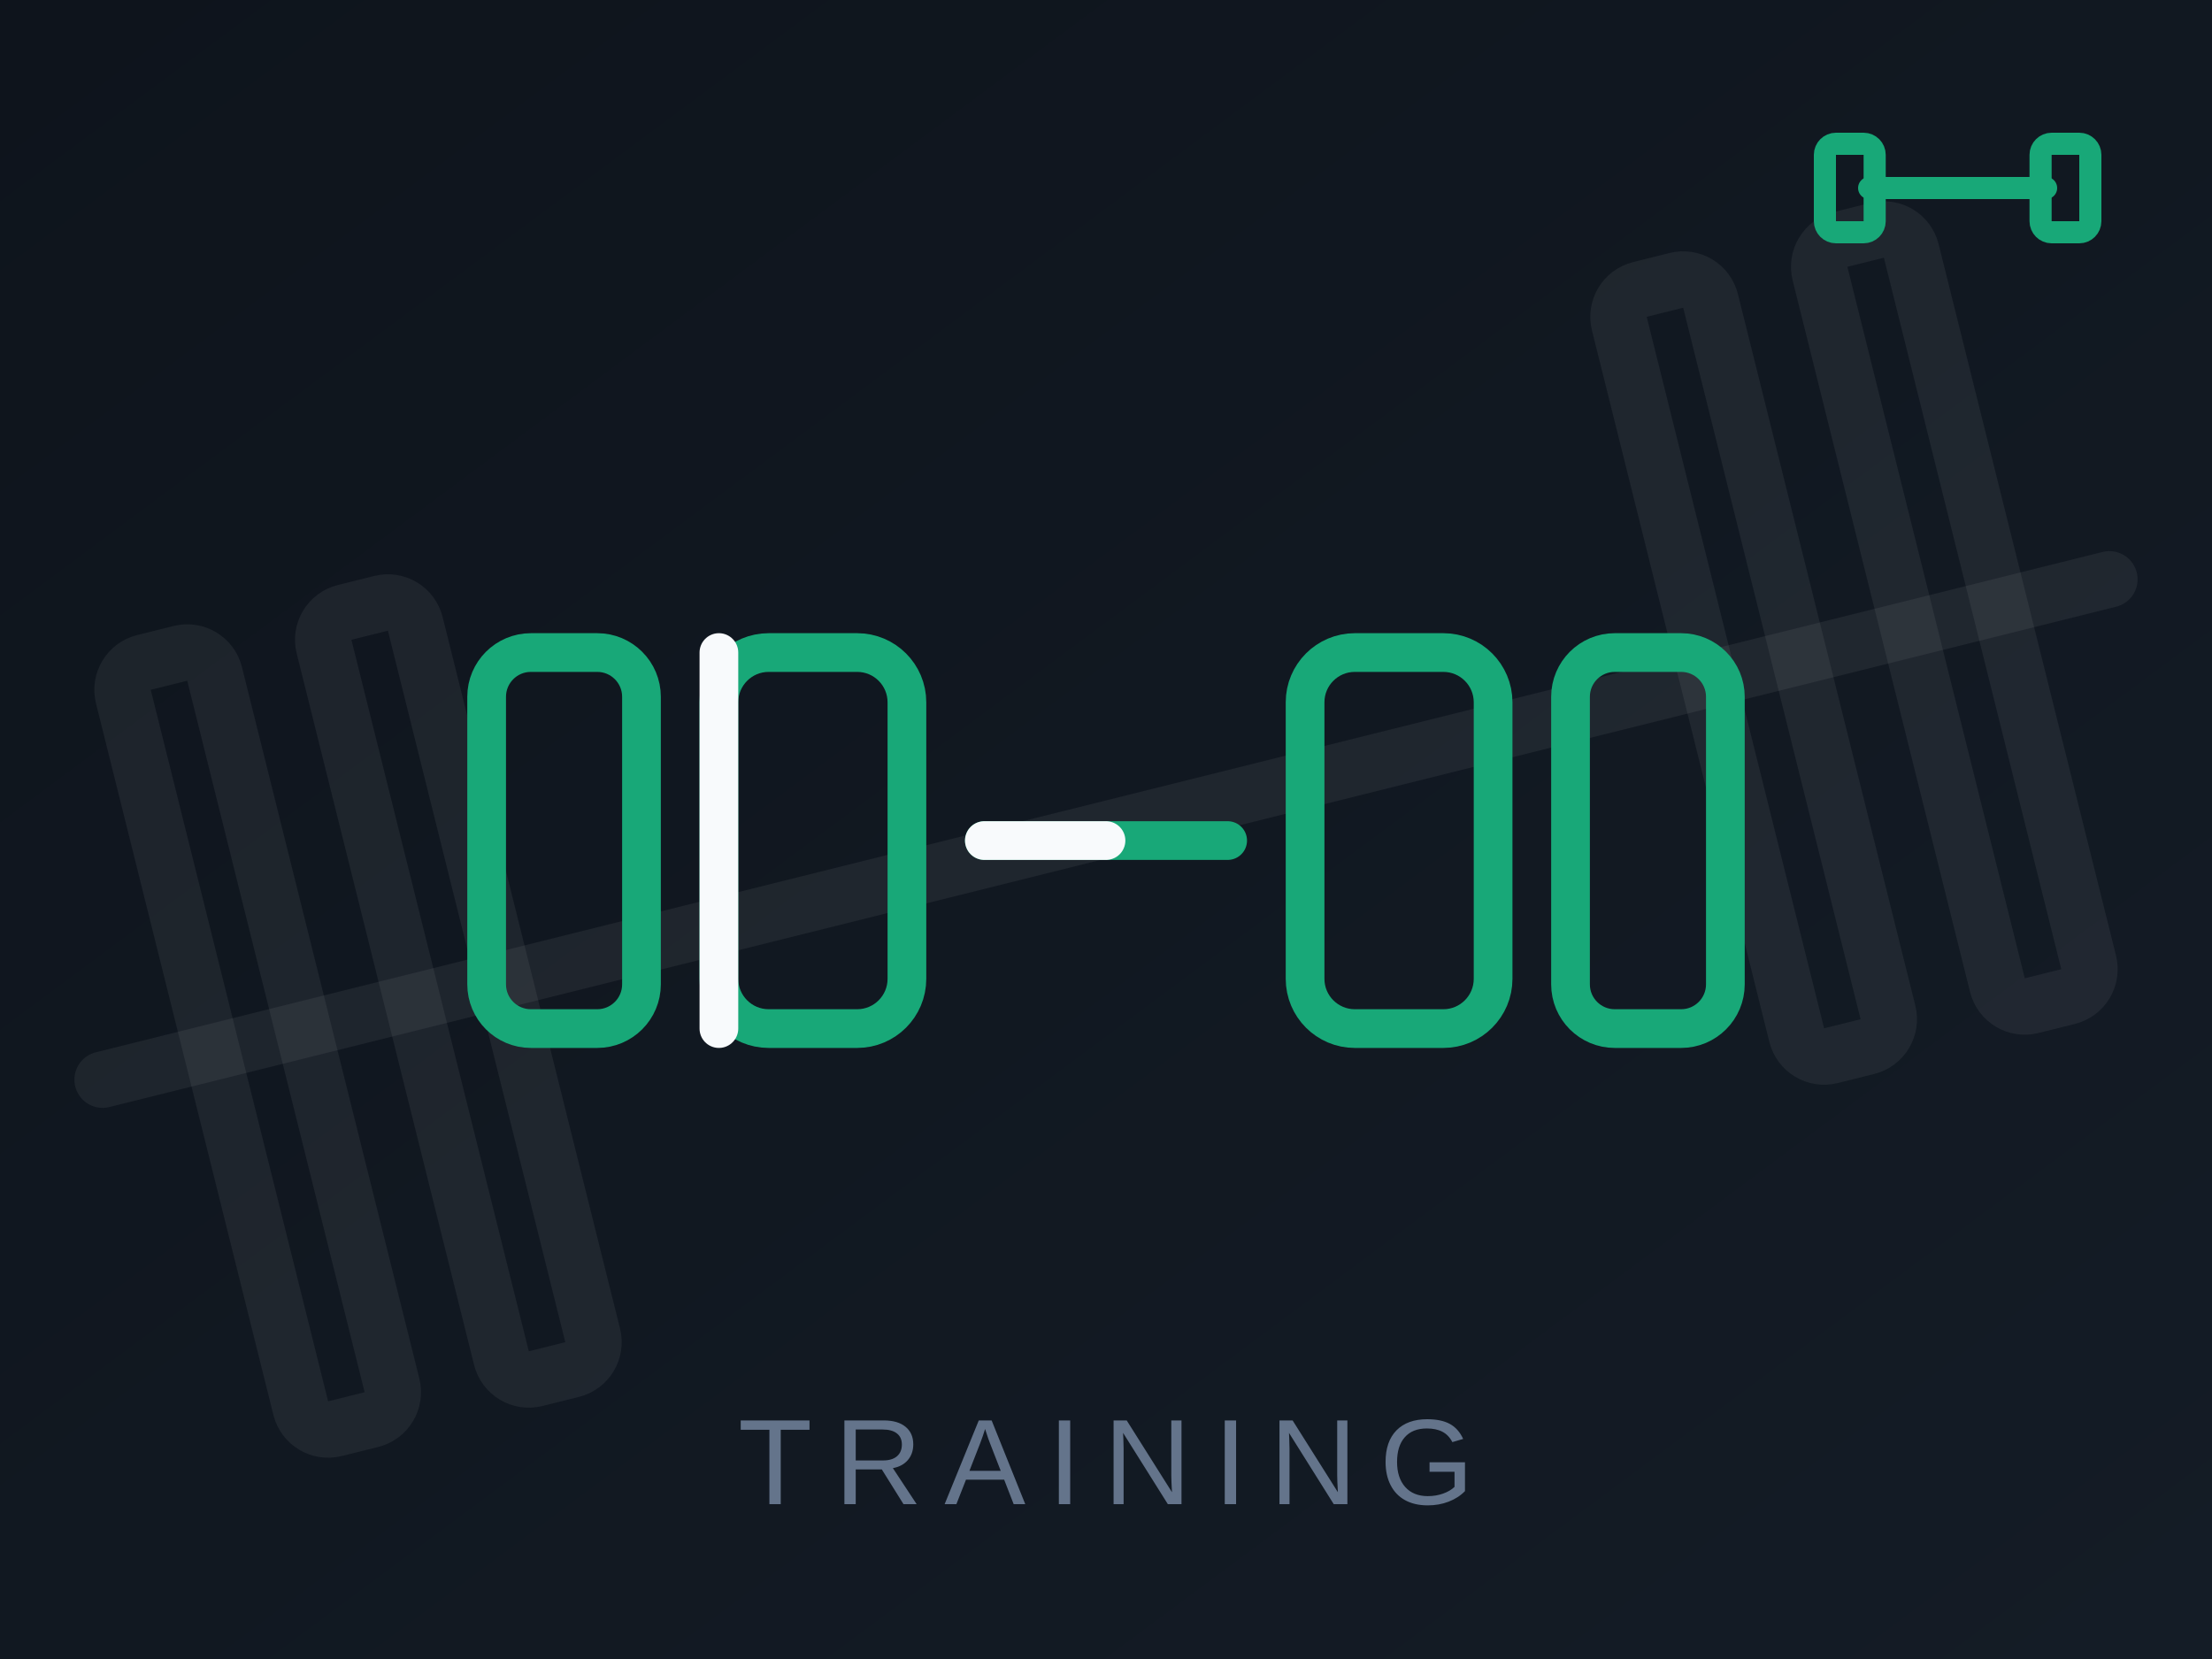
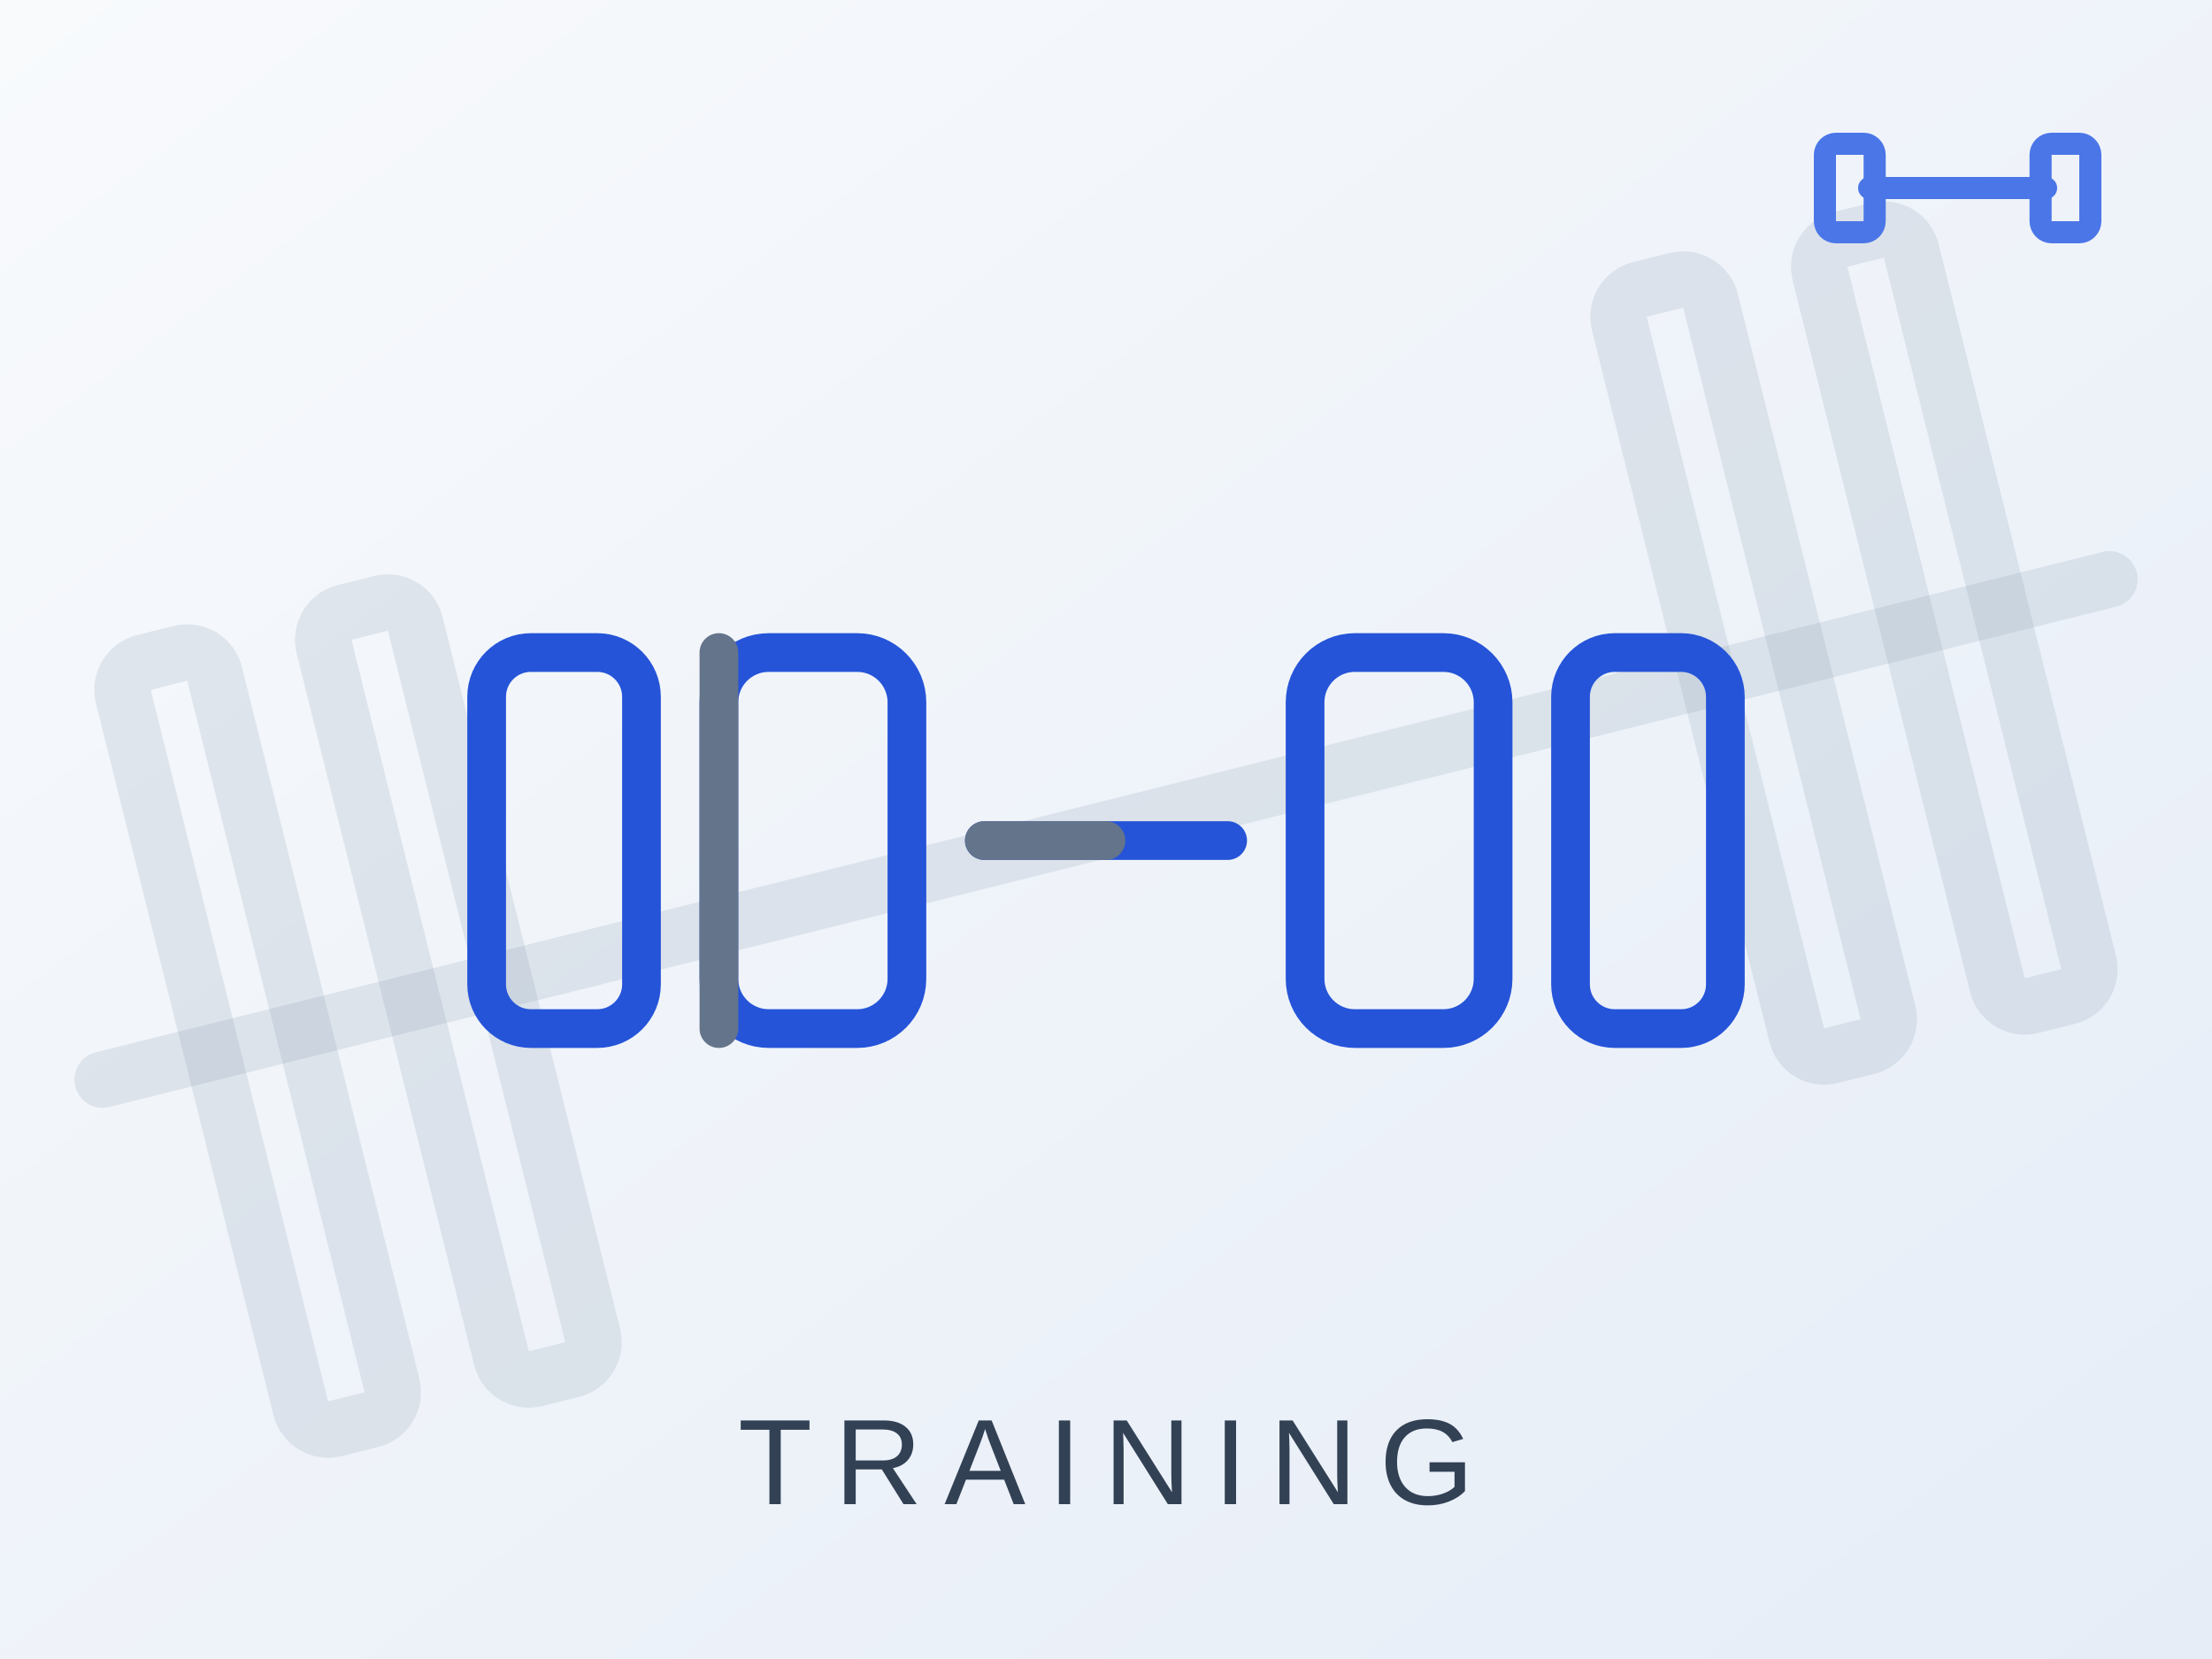
<svg xmlns="http://www.w3.org/2000/svg" viewBox="0 0 400 300" width="400" height="300">
  <defs>
    <linearGradient id="bg" x1="0" y1="0" x2="1" y2="1">
-       <stop offset="0" stop-color="#0e141c" />
-       <stop offset="1" stop-color="#141c26" />
+       <stop offset="0" stop-color="#f8fafc" />
+       <stop offset="1" stop-color="#e6edf7" />
    </linearGradient>
  </defs>
  <rect width="400" height="300" fill="url(#bg)" />
-   <g stroke="#ffffff" stroke-opacity="0.06" stroke-width="6" stroke-linecap="round" stroke-linejoin="round" fill="none" transform="translate(200,150) rotate(-14) scale(1.7)">
+   <g stroke="#94a3b8" stroke-opacity="0.22" stroke-width="6" stroke-linecap="round" stroke-linejoin="round" fill="none" transform="translate(200,150) rotate(-14) scale(1.7)">
    <line x1="-110" y1="0" x2="110" y2="0" />
    <rect x="-98" y="-42" width="10" height="84" rx="3" />
    <rect x="-76" y="-42" width="10" height="84" rx="3" />
    <rect x="66" y="-42" width="10" height="84" rx="3" />
    <rect x="88" y="-42" width="10" height="84" rx="3" />
  </g>
-   <g stroke="#18A878" stroke-width="4" fill="none" stroke-linecap="round" stroke-linejoin="round">
+   <g stroke="#4b76e8" stroke-width="4" fill="none" stroke-linecap="round" stroke-linejoin="round">
    <line x1="338" y1="34" x2="370" y2="34" />
    <rect x="330" y="26" width="9" height="16" rx="2" />
    <rect x="369" y="26" width="9" height="16" rx="2" />
  </g>
  <g fill="none" stroke-linecap="round" stroke-linejoin="round">
-     <g stroke="#18A878" stroke-width="7">
+     <g stroke="#2554d8" stroke-width="7">
      <line x1="178" y1="152" x2="222" y2="152" />
      <rect x="130" y="118" width="34" height="68" rx="9" />
      <rect x="236" y="118" width="34" height="68" rx="9" />
      <rect x="88" y="118" width="28" height="68" rx="8" />
      <rect x="284" y="118" width="28" height="68" rx="8" />
    </g>
-     <g stroke="#f8fafc" stroke-width="7">
+     <g stroke="#64748b" stroke-width="7">
      <line x1="178" y1="152" x2="200" y2="152" />
      <line x1="130" y1="118" x2="130" y2="186" />
    </g>
  </g>
-   <text x="200" y="272" text-anchor="middle" font-family="Arial, Helvetica, sans-serif" font-size="22" letter-spacing="4" fill="#64748b">TRAINING</text>
+   <text x="200" y="272" text-anchor="middle" font-family="Arial, Helvetica, sans-serif" font-size="22" letter-spacing="4" fill="#334155">TRAINING</text>
</svg>
